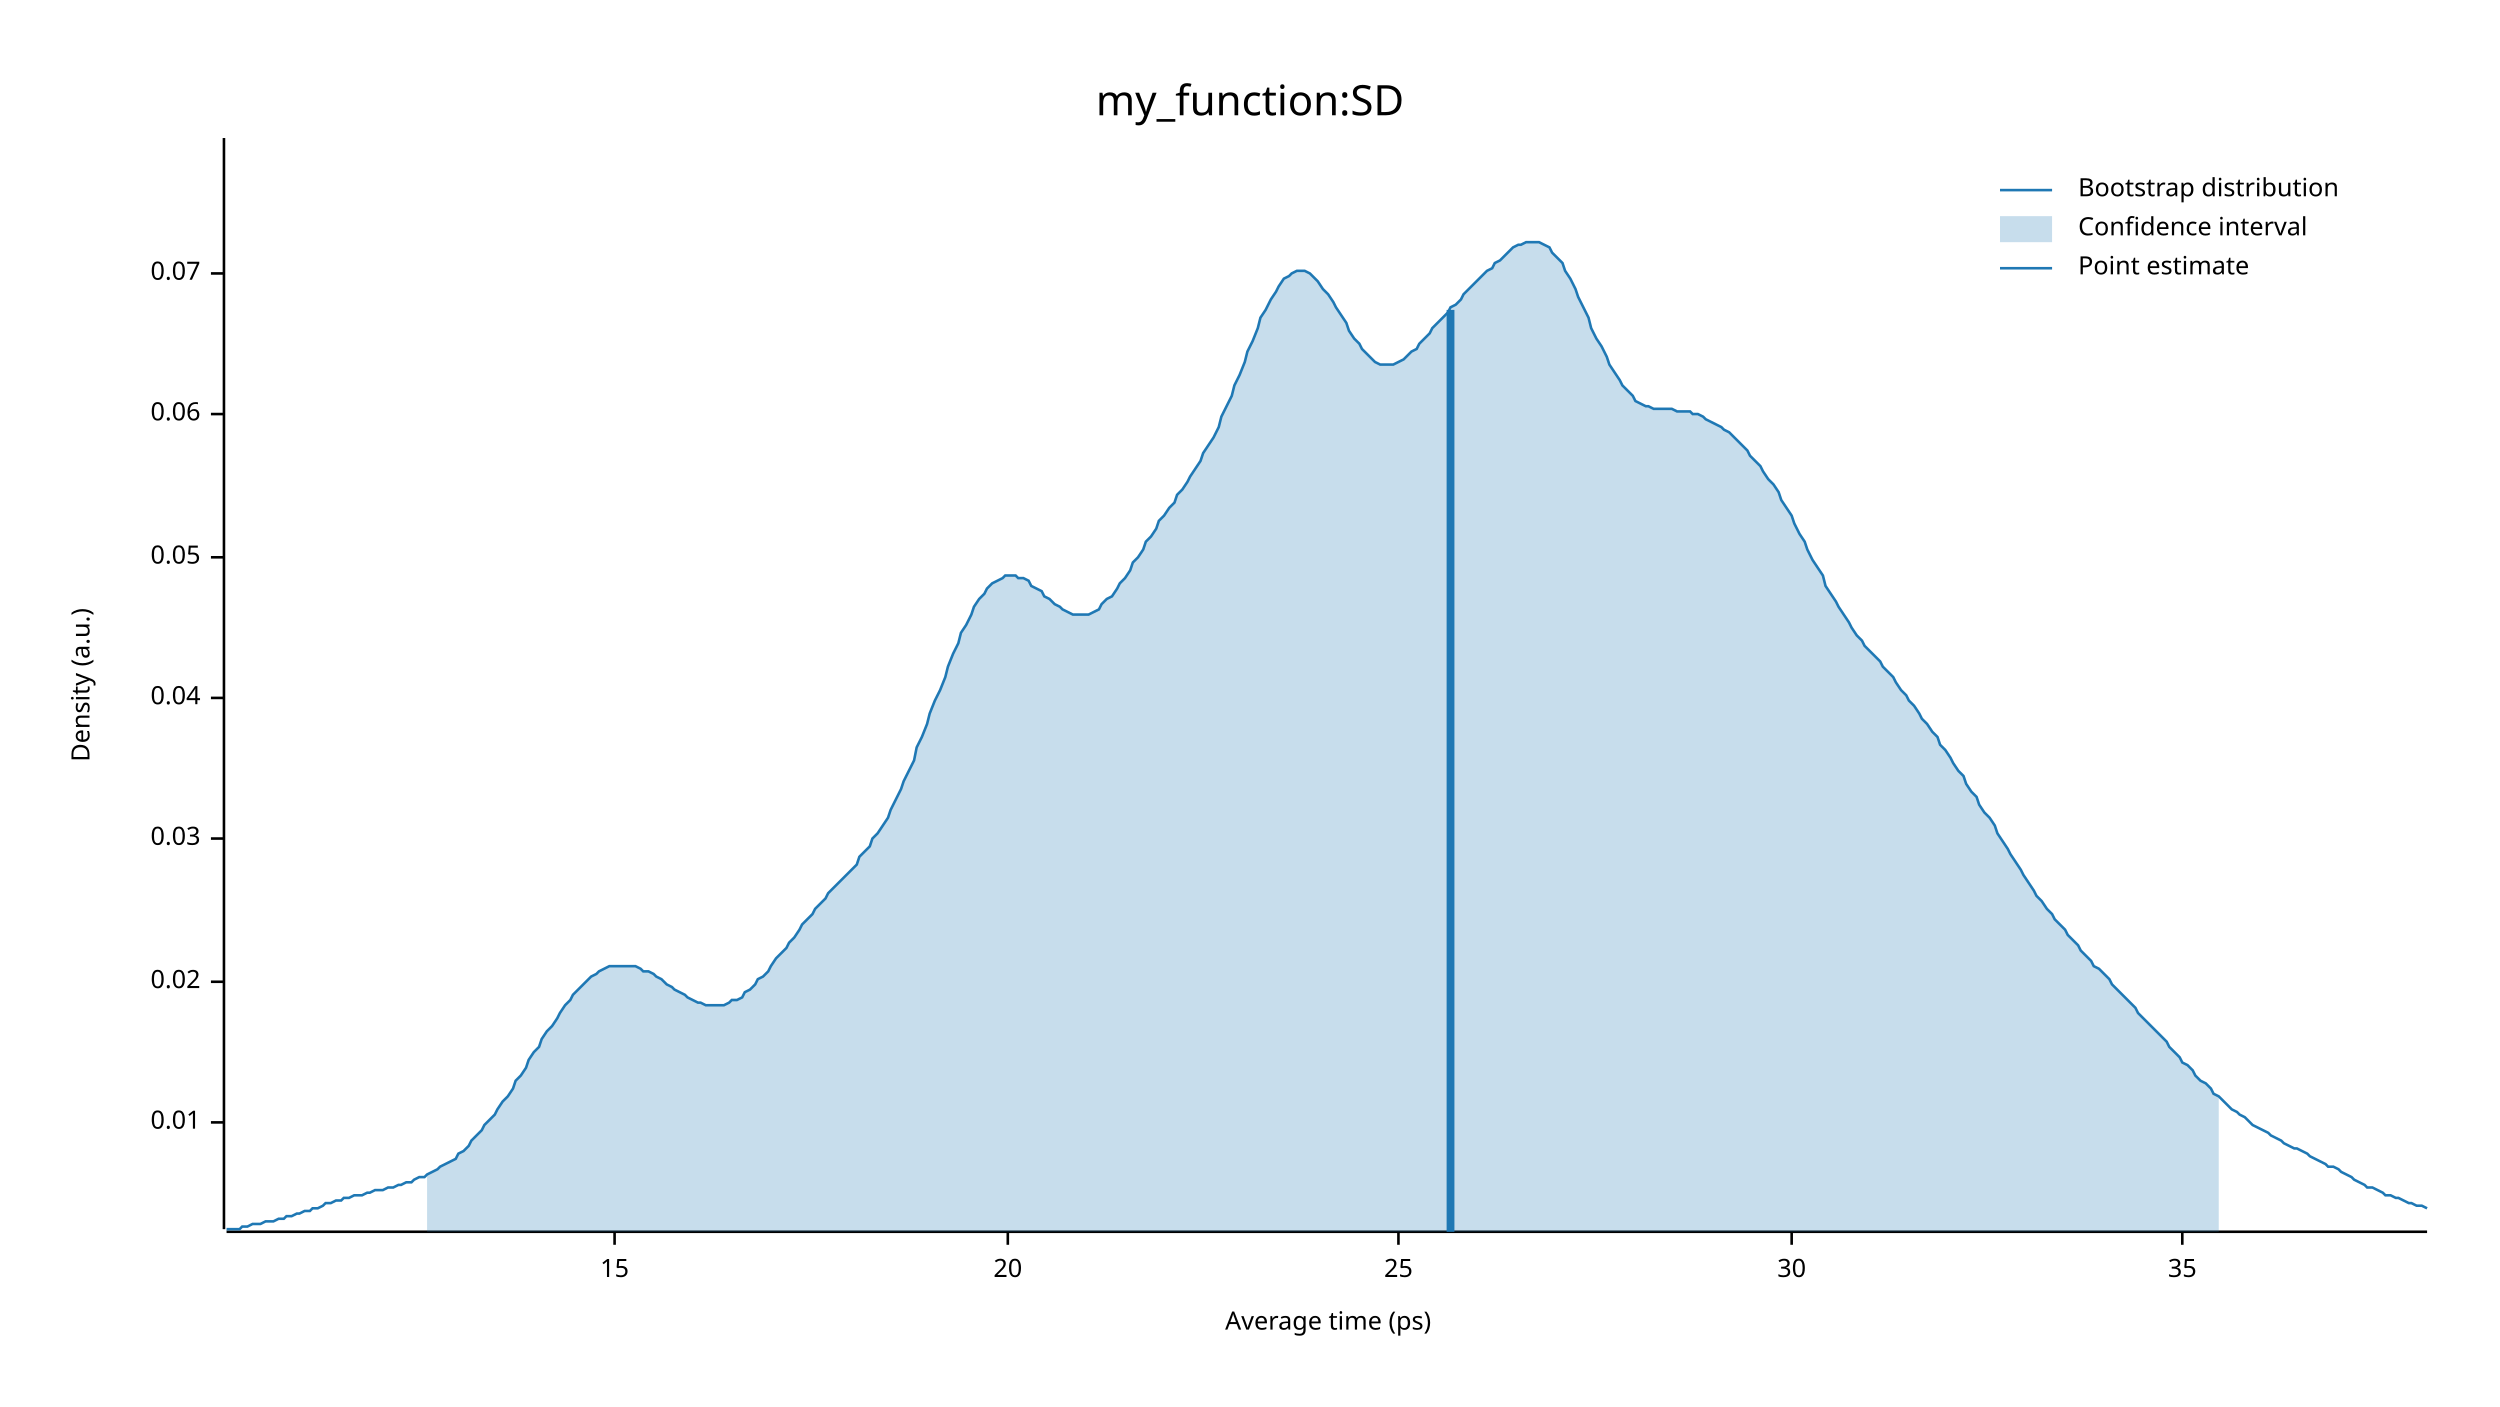
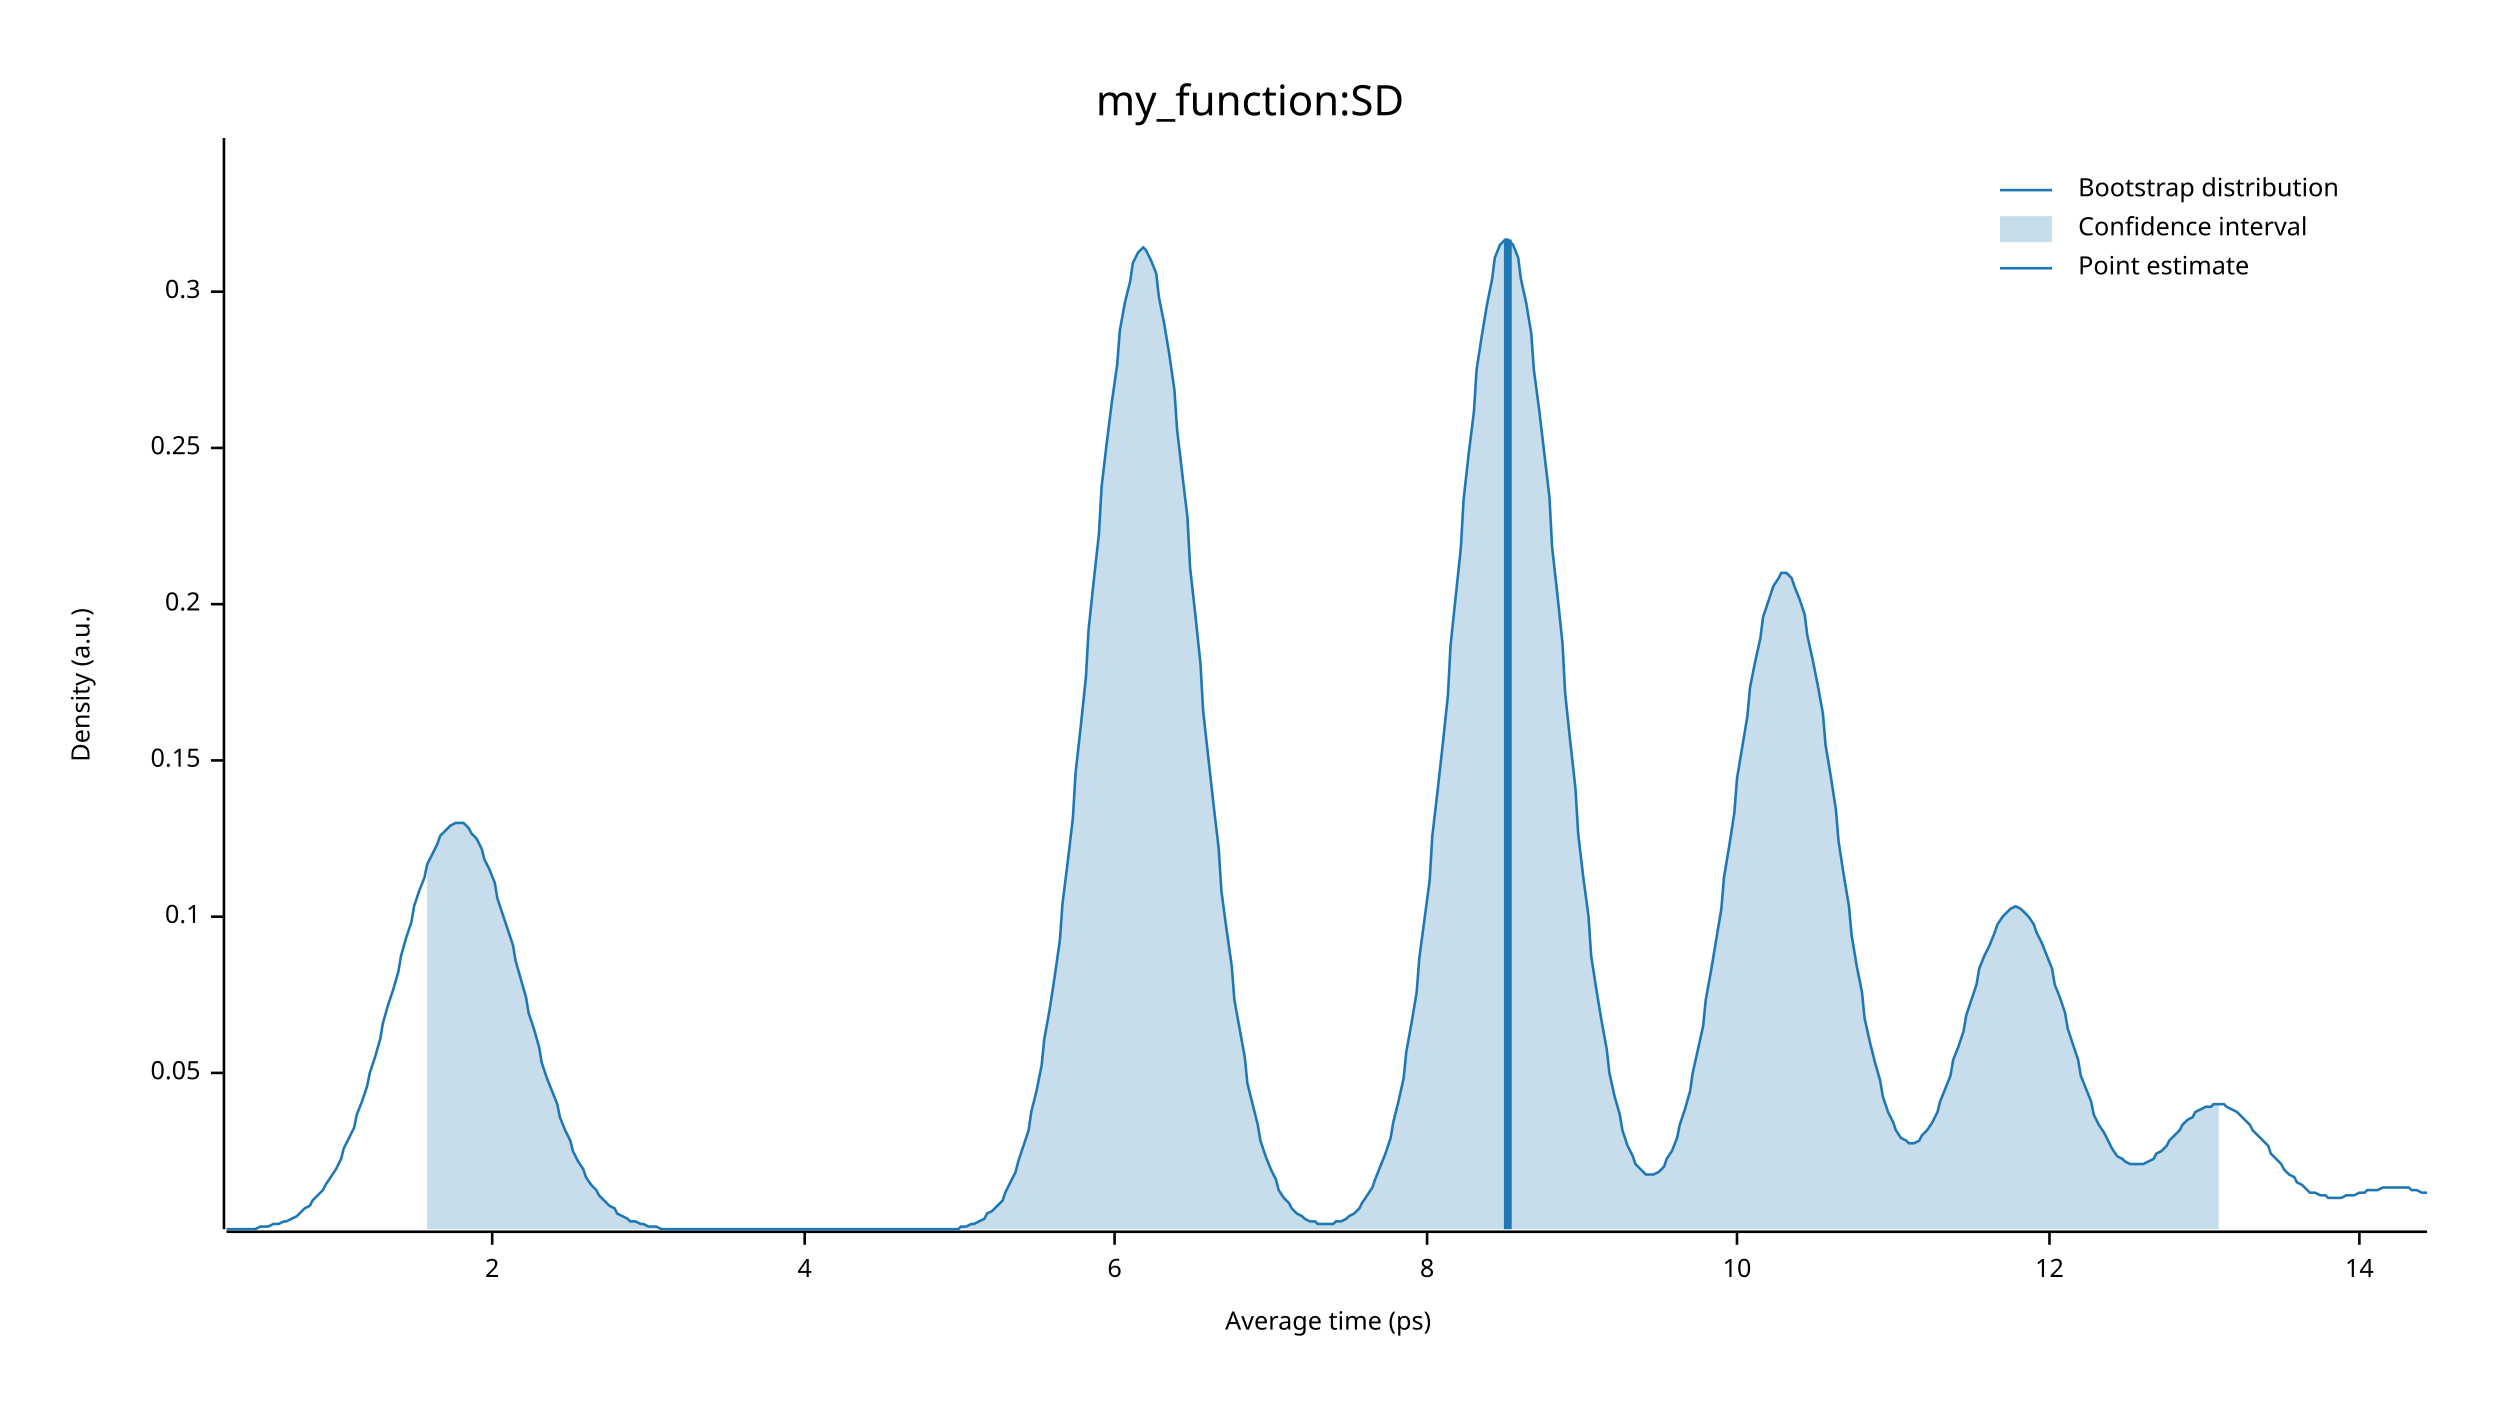
<svg xmlns="http://www.w3.org/2000/svg" width="960" height="540" viewBox="0 0 960 540">
  <text x="480" y="32" dy="0.76em" text-anchor="middle" font-family="sans-serif" font-size="16.129" opacity="1" fill="#000000">
my_function:SD
</text>
  <text x="27" y="263" dy="0.76em" text-anchor="middle" font-family="sans-serif" font-size="9.677" opacity="1" fill="#000000" transform="rotate(270, 27, 263)">
Density (a.u.)
</text>
  <text x="510" y="513" dy="-0.5ex" text-anchor="middle" font-family="sans-serif" font-size="9.677" opacity="1" fill="#000000">
Average time (ps)
</text>
  <polyline fill="none" opacity="1" stroke="#000000" stroke-width="1" points="86,53 86,472 " />
-   <text x="77" y="431" dy="0.5ex" text-anchor="end" font-family="sans-serif" font-size="9.677" opacity="1" fill="#000000">
- 0.01
- </text>
-   <polyline fill="none" opacity="1" stroke="#000000" stroke-width="1" points="81,431 86,431 " />
-   <text x="77" y="377" dy="0.5ex" text-anchor="end" font-family="sans-serif" font-size="9.677" opacity="1" fill="#000000">
- 0.02
- </text>
-   <polyline fill="none" opacity="1" stroke="#000000" stroke-width="1" points="81,377 86,377 " />
-   <text x="77" y="322" dy="0.5ex" text-anchor="end" font-family="sans-serif" font-size="9.677" opacity="1" fill="#000000">
- 0.03
- </text>
-   <polyline fill="none" opacity="1" stroke="#000000" stroke-width="1" points="81,322 86,322 " />
-   <text x="77" y="268" dy="0.5ex" text-anchor="end" font-family="sans-serif" font-size="9.677" opacity="1" fill="#000000">
- 0.04
- </text>
-   <polyline fill="none" opacity="1" stroke="#000000" stroke-width="1" points="81,268 86,268 " />
-   <text x="77" y="214" dy="0.5ex" text-anchor="end" font-family="sans-serif" font-size="9.677" opacity="1" fill="#000000">
+   <text x="77" y="412" dy="0.5ex" text-anchor="end" font-family="sans-serif" font-size="9.677" opacity="1" fill="#000000">
0.05
</text>
-   <polyline fill="none" opacity="1" stroke="#000000" stroke-width="1" points="81,214 86,214 " />
-   <text x="77" y="159" dy="0.5ex" text-anchor="end" font-family="sans-serif" font-size="9.677" opacity="1" fill="#000000">
- 0.06
+   <polyline fill="none" opacity="1" stroke="#000000" stroke-width="1" points="81,412 86,412 " />
+   <text x="77" y="352" dy="0.5ex" text-anchor="end" font-family="sans-serif" font-size="9.677" opacity="1" fill="#000000">
+ 0.1
</text>
-   <polyline fill="none" opacity="1" stroke="#000000" stroke-width="1" points="81,159 86,159 " />
-   <text x="77" y="105" dy="0.5ex" text-anchor="end" font-family="sans-serif" font-size="9.677" opacity="1" fill="#000000">
- 0.07
+   <polyline fill="none" opacity="1" stroke="#000000" stroke-width="1" points="81,352 86,352 " />
+   <text x="77" y="292" dy="0.5ex" text-anchor="end" font-family="sans-serif" font-size="9.677" opacity="1" fill="#000000">
+ 0.15
</text>
-   <polyline fill="none" opacity="1" stroke="#000000" stroke-width="1" points="81,105 86,105 " />
+   <polyline fill="none" opacity="1" stroke="#000000" stroke-width="1" points="81,292 86,292 " />
+   <text x="77" y="232" dy="0.5ex" text-anchor="end" font-family="sans-serif" font-size="9.677" opacity="1" fill="#000000">
+ 0.2
+ </text>
+   <polyline fill="none" opacity="1" stroke="#000000" stroke-width="1" points="81,232 86,232 " />
+   <text x="77" y="172" dy="0.5ex" text-anchor="end" font-family="sans-serif" font-size="9.677" opacity="1" fill="#000000">
+ 0.25
+ </text>
+   <polyline fill="none" opacity="1" stroke="#000000" stroke-width="1" points="81,172 86,172 " />
+   <text x="77" y="112" dy="0.5ex" text-anchor="end" font-family="sans-serif" font-size="9.677" opacity="1" fill="#000000">
+ 0.3
+ </text>
+   <polyline fill="none" opacity="1" stroke="#000000" stroke-width="1" points="81,112 86,112 " />
  <polyline fill="none" opacity="1" stroke="#000000" stroke-width="1" points="87,473 932,473 " />
-   <text x="236" y="483" dy="0.76em" text-anchor="middle" font-family="sans-serif" font-size="9.677" opacity="1" fill="#000000">
- 15
+   <text x="189" y="483" dy="0.76em" text-anchor="middle" font-family="sans-serif" font-size="9.677" opacity="1" fill="#000000">
+ 2
</text>
-   <polyline fill="none" opacity="1" stroke="#000000" stroke-width="1" points="236,473 236,478 " />
-   <text x="387" y="483" dy="0.76em" text-anchor="middle" font-family="sans-serif" font-size="9.677" opacity="1" fill="#000000">
- 20
+   <polyline fill="none" opacity="1" stroke="#000000" stroke-width="1" points="189,473 189,478 " />
+   <text x="309" y="483" dy="0.76em" text-anchor="middle" font-family="sans-serif" font-size="9.677" opacity="1" fill="#000000">
+ 4
</text>
-   <polyline fill="none" opacity="1" stroke="#000000" stroke-width="1" points="387,473 387,478 " />
-   <text x="537" y="483" dy="0.76em" text-anchor="middle" font-family="sans-serif" font-size="9.677" opacity="1" fill="#000000">
- 25
+   <polyline fill="none" opacity="1" stroke="#000000" stroke-width="1" points="309,473 309,478 " />
+   <text x="428" y="483" dy="0.76em" text-anchor="middle" font-family="sans-serif" font-size="9.677" opacity="1" fill="#000000">
+ 6
</text>
-   <polyline fill="none" opacity="1" stroke="#000000" stroke-width="1" points="537,473 537,478 " />
-   <text x="688" y="483" dy="0.76em" text-anchor="middle" font-family="sans-serif" font-size="9.677" opacity="1" fill="#000000">
- 30
+   <polyline fill="none" opacity="1" stroke="#000000" stroke-width="1" points="428,473 428,478 " />
+   <text x="548" y="483" dy="0.76em" text-anchor="middle" font-family="sans-serif" font-size="9.677" opacity="1" fill="#000000">
+ 8
</text>
-   <polyline fill="none" opacity="1" stroke="#000000" stroke-width="1" points="688,473 688,478 " />
-   <text x="838" y="483" dy="0.76em" text-anchor="middle" font-family="sans-serif" font-size="9.677" opacity="1" fill="#000000">
- 35
+   <polyline fill="none" opacity="1" stroke="#000000" stroke-width="1" points="548,473 548,478 " />
+   <text x="667" y="483" dy="0.76em" text-anchor="middle" font-family="sans-serif" font-size="9.677" opacity="1" fill="#000000">
+ 10
</text>
-   <polyline fill="none" opacity="1" stroke="#000000" stroke-width="1" points="838,473 838,478 " />
-   <polyline fill="none" opacity="1" stroke="#1F78B4" stroke-width="1" points="87,472 88,472 90,472 92,472 93,471 95,471 97,470 98,470 100,470 102,469 103,469 105,469 107,468 109,468 110,467 112,467 114,466 115,466 117,465 119,465 120,464 122,464 124,463 125,462 127,462 129,461 131,461 132,460 134,460 136,459 137,459 139,459 141,458 142,458 144,457 146,457 147,457 149,456 151,456 153,455 154,455 156,454 158,454 159,453 161,452 163,452 164,451 166,450 168,449 169,448 171,447 173,446 175,445 176,443 178,442 180,440 181,438 183,436 185,434 186,432 188,430 190,428 191,426 193,423 195,421 197,418 198,415 200,413 202,410 203,407 205,404 207,402 208,399 210,396 212,394 214,391 215,389 217,386 219,384 220,382 222,380 224,378 225,377 227,375 229,374 230,373 232,372 234,371 236,371 237,371 239,371 241,371 242,371 244,371 246,372 247,373 249,373 251,374 252,375 254,376 256,378 258,379 259,380 261,381 263,382 264,383 266,384 268,385 269,385 271,386 273,386 274,386 276,386 278,386 280,385 281,384 283,384 285,383 286,381 288,380 290,378 291,376 293,375 295,373 296,371 298,368 300,366 302,364 303,362 305,360 307,357 308,355 310,353 312,351 313,349 315,347 317,345 318,343 320,341 322,339 324,337 325,336 327,334 329,332 330,329 332,327 334,325 335,322 337,320 339,317 341,314 342,311 344,307 346,303 347,300 349,296 351,292 352,287 354,283 356,278 357,274 359,269 361,265 363,260 364,256 366,251 368,247 369,243 371,240 373,236 374,233 376,230 378,228 379,226 381,224 383,223 385,222 386,221 388,221 390,221 391,222 393,222 395,223 396,225 398,226 400,227 401,229 403,230 405,232 407,233 408,234 410,235 412,236 413,236 415,236 417,236 418,236 420,235 422,234 423,232 425,230 427,229 429,226 430,224 432,222 434,219 435,216 437,214 439,211 440,208 442,206 444,203 445,200 447,198 449,195 451,193 452,190 454,188 456,185 457,183 459,180 461,177 462,174 464,171 466,168 468,164 469,160 471,156 473,152 474,148 476,144 478,139 479,135 481,131 483,126 484,122 486,119 488,115 490,112 491,110 493,107 495,106 496,105 498,104 500,104 501,104 503,105 505,107 506,108 508,111 510,113 512,116 513,118 515,121 517,124 518,127 520,130 522,132 523,134 525,136 527,138 528,139 530,140 532,140 534,140 535,140 537,139 539,138 540,137 542,135 544,134 545,132 547,130 549,128 550,126 552,124 554,122 556,120 557,118 559,117 561,115 562,113 564,111 566,109 567,108 569,106 571,104 573,103 574,101 576,100 578,98 579,97 581,95 583,94 584,94 586,93 588,93 589,93 591,93 593,94 595,95 596,97 598,99 600,101 601,104 603,107 605,111 606,114 608,118 610,122 611,126 613,130 615,133 617,137 618,140 620,143 622,146 623,148 625,150 627,152 628,154 630,155 632,156 633,156 635,157 637,157 639,157 640,157 642,157 644,158 645,158 647,158 649,158 650,159 652,159 654,160 655,161 657,162 659,163 661,164 662,165 664,166 666,168 667,169 669,171 671,173 672,175 674,177 676,179 677,181 679,184 681,186 683,189 684,192 686,195 688,198 689,201 691,205 693,208 694,211 696,215 698,218 700,221 701,225 703,228 705,231 706,233 708,236 710,239 711,241 713,244 715,246 716,248 718,250 720,252 722,254 723,256 725,258 727,260 728,262 730,265 732,267 733,269 735,271 737,274 738,276 740,278 742,281 744,283 745,286 747,288 749,291 750,293 752,296 754,298 755,301 757,304 759,306 760,309 762,312 764,314 766,317 767,320 769,323 771,326 772,328 774,331 776,334 777,336 779,339 781,342 782,344 784,346 786,349 788,351 789,353 791,355 793,357 794,359 796,361 798,363 799,365 801,367 803,369 804,371 806,372 808,374 810,376 811,378 813,380 815,382 816,383 818,385 820,387 821,389 823,391 825,393 827,395 828,396 830,398 832,400 833,402 835,404 837,406 838,408 840,409 842,411 843,413 845,415 847,416 849,418 850,420 852,421 854,423 855,424 857,426 859,427 860,428 862,429 864,431 865,432 867,433 869,434 871,435 872,436 874,437 876,438 877,439 879,440 881,441 882,441 884,442 886,443 887,444 889,445 891,446 893,447 894,448 896,448 898,449 899,450 901,451 903,452 904,453 906,454 908,455 909,456 911,456 913,457 915,458 916,459 918,459 920,460 921,460 923,461 925,462 926,462 928,463 930,463 932,464 " />
-   <polygon opacity="0.25" fill="#1F78B4" points="164,451 166,450 168,449 169,448 171,447 173,446 175,445 176,443 178,442 180,440 181,438 183,436 185,434 186,432 188,430 190,428 191,426 193,423 195,421 197,418 198,415 200,413 202,410 203,407 205,404 207,402 208,399 210,396 212,394 214,391 215,389 217,386 219,384 220,382 222,380 224,378 225,377 227,375 229,374 230,373 232,372 234,371 236,371 237,371 239,371 241,371 242,371 244,371 246,372 247,373 249,373 251,374 252,375 254,376 256,378 258,379 259,380 261,381 263,382 264,383 266,384 268,385 269,385 271,386 273,386 274,386 276,386 278,386 280,385 281,384 283,384 285,383 286,381 288,380 290,378 291,376 293,375 295,373 296,371 298,368 300,366 302,364 303,362 305,360 307,357 308,355 310,353 312,351 313,349 315,347 317,345 318,343 320,341 322,339 324,337 325,336 327,334 329,332 330,329 332,327 334,325 335,322 337,320 339,317 341,314 342,311 344,307 346,303 347,300 349,296 351,292 352,287 354,283 356,278 357,274 359,269 361,265 363,260 364,256 366,251 368,247 369,243 371,240 373,236 374,233 376,230 378,228 379,226 381,224 383,223 385,222 386,221 388,221 390,221 391,222 393,222 395,223 396,225 398,226 400,227 401,229 403,230 405,232 407,233 408,234 410,235 412,236 413,236 415,236 417,236 418,236 420,235 422,234 423,232 425,230 427,229 429,226 430,224 432,222 434,219 435,216 437,214 439,211 440,208 442,206 444,203 445,200 447,198 449,195 451,193 452,190 454,188 456,185 457,183 459,180 461,177 462,174 464,171 466,168 468,164 469,160 471,156 473,152 474,148 476,144 478,139 479,135 481,131 483,126 484,122 486,119 488,115 490,112 491,110 493,107 495,106 496,105 498,104 500,104 501,104 503,105 505,107 506,108 508,111 510,113 512,116 513,118 515,121 517,124 518,127 520,130 522,132 523,134 525,136 527,138 528,139 530,140 532,140 534,140 535,140 537,139 539,138 540,137 542,135 544,134 545,132 547,130 549,128 550,126 552,124 554,122 556,120 557,118 559,117 561,115 562,113 564,111 566,109 567,108 569,106 571,104 573,103 574,101 576,100 578,98 579,97 581,95 583,94 584,94 586,93 588,93 589,93 591,93 593,94 595,95 596,97 598,99 600,101 601,104 603,107 605,111 606,114 608,118 610,122 611,126 613,130 615,133 617,137 618,140 620,143 622,146 623,148 625,150 627,152 628,154 630,155 632,156 633,156 635,157 637,157 639,157 640,157 642,157 644,158 645,158 647,158 649,158 650,159 652,159 654,160 655,161 657,162 659,163 661,164 662,165 664,166 666,168 667,169 669,171 671,173 672,175 674,177 676,179 677,181 679,184 681,186 683,189 684,192 686,195 688,198 689,201 691,205 693,208 694,211 696,215 698,218 700,221 701,225 703,228 705,231 706,233 708,236 710,239 711,241 713,244 715,246 716,248 718,250 720,252 722,254 723,256 725,258 727,260 728,262 730,265 732,267 733,269 735,271 737,274 738,276 740,278 742,281 744,283 745,286 747,288 749,291 750,293 752,296 754,298 755,301 757,304 759,306 760,309 762,312 764,314 766,317 767,320 769,323 771,326 772,328 774,331 776,334 777,336 779,339 781,342 782,344 784,346 786,349 788,351 789,353 791,355 793,357 794,359 796,361 798,363 799,365 801,367 803,369 804,371 806,372 808,374 810,376 811,378 813,380 815,382 816,383 818,385 820,387 821,389 823,391 825,393 827,395 828,396 830,398 832,400 833,402 835,404 837,406 838,408 840,409 842,411 843,413 845,415 847,416 849,418 850,420 852,421 852,473 164,473 " />
-   <polyline fill="none" opacity="1" stroke="#1F78B4" stroke-width="3" points="557,473 557,119 " />
+   <polyline fill="none" opacity="1" stroke="#000000" stroke-width="1" points="667,473 667,478 " />
+   <text x="787" y="483" dy="0.76em" text-anchor="middle" font-family="sans-serif" font-size="9.677" opacity="1" fill="#000000">
+ 12
+ </text>
+   <polyline fill="none" opacity="1" stroke="#000000" stroke-width="1" points="787,473 787,478 " />
+   <text x="906" y="483" dy="0.76em" text-anchor="middle" font-family="sans-serif" font-size="9.677" opacity="1" fill="#000000">
+ 14
+ </text>
+   <polyline fill="none" opacity="1" stroke="#000000" stroke-width="1" points="906,473 906,478 " />
+   <polyline fill="none" opacity="1" stroke="#1F78B4" stroke-width="1" points="87,472 88,472 90,472 92,472 93,472 95,472 97,472 98,472 100,471 102,471 103,471 105,470 107,470 109,469 110,469 112,468 114,467 115,466 117,464 119,463 120,461 122,459 124,457 125,455 127,452 129,449 131,445 132,441 134,437 136,433 137,428 139,423 141,417 142,412 144,406 146,399 147,393 149,386 151,380 153,373 154,367 156,360 158,354 159,348 161,342 163,337 164,332 166,328 168,324 169,321 171,319 173,317 175,316 176,316 178,316 180,318 181,320 183,322 185,326 186,330 188,334 190,339 191,345 193,351 195,357 197,363 198,369 200,376 202,383 203,389 205,395 207,402 208,408 210,414 212,419 214,424 215,429 217,434 219,438 220,442 222,446 224,449 225,452 227,455 229,457 230,459 232,461 234,463 236,464 237,466 239,467 241,468 242,469 244,469 246,470 247,470 249,471 251,471 252,471 254,472 256,472 258,472 259,472 261,472 263,472 264,472 266,472 268,472 269,472 271,472 273,472 274,472 276,472 278,472 280,472 281,472 283,472 285,472 286,472 288,472 290,472 291,472 293,472 295,472 296,472 298,472 300,472 302,472 303,472 305,472 307,472 308,472 310,472 312,472 313,472 315,472 317,472 318,472 320,472 322,472 324,472 325,472 327,472 329,472 330,472 332,472 334,472 335,472 337,472 339,472 341,472 342,472 344,472 346,472 347,472 349,472 351,472 352,472 354,472 356,472 357,472 359,472 361,472 363,472 364,472 366,472 368,472 369,471 371,471 373,470 374,470 376,469 378,468 379,466 381,465 383,463 385,461 386,458 388,454 390,450 391,446 393,440 395,434 396,427 398,419 400,409 401,399 403,388 405,375 407,361 408,347 410,331 412,314 413,297 415,279 417,260 418,242 420,223 422,205 423,187 425,170 427,154 429,140 430,127 432,116 434,108 435,101 437,97 439,95 440,96 442,100 444,105 445,114 447,124 449,136 451,150 452,165 454,182 456,199 457,218 459,236 461,255 462,273 464,291 466,309 468,326 469,342 471,357 473,371 474,384 476,395 478,406 479,416 481,424 483,432 484,438 486,444 488,449 490,453 491,457 493,460 495,462 496,464 498,466 500,467 501,468 503,469 505,469 506,470 508,470 510,470 512,470 513,469 515,469 517,468 518,467 520,466 522,464 523,462 525,459 527,456 528,453 530,448 532,443 534,437 535,431 537,423 539,414 540,404 542,393 544,381 545,368 547,353 549,338 550,321 552,304 554,286 556,267 557,248 559,229 561,210 562,192 564,174 566,158 567,142 569,129 571,117 573,107 574,99 576,94 578,92 579,92 581,94 583,99 584,107 586,116 588,128 589,142 591,157 593,174 595,191 596,210 598,228 600,247 601,266 603,285 605,303 606,320 608,337 610,352 611,367 613,380 615,392 617,403 618,412 620,421 622,428 623,434 625,440 627,444 628,447 630,449 632,451 633,451 635,451 637,450 639,448 640,445 642,442 644,437 645,432 647,426 649,419 650,412 652,403 654,394 655,384 657,373 659,361 661,349 662,337 664,325 666,312 667,299 669,287 671,275 672,264 674,254 676,245 677,237 679,231 681,225 683,222 684,220 686,220 688,222 689,225 691,230 693,236 694,244 696,253 698,263 700,274 701,286 703,298 705,311 706,323 708,336 710,348 711,359 713,371 715,381 716,391 718,400 720,408 722,415 723,421 725,427 727,431 728,434 730,437 732,438 733,439 735,439 737,438 738,436 740,434 742,431 744,427 745,423 747,418 749,413 750,407 752,402 754,396 755,390 757,384 759,378 760,372 762,367 764,363 766,358 767,355 769,352 771,350 772,349 774,348 776,349 777,350 779,352 781,355 782,358 784,362 786,367 788,372 789,378 791,383 793,389 794,395 796,401 798,407 799,413 801,418 803,423 804,428 806,432 808,435 810,439 811,441 813,444 815,445 816,446 818,447 820,447 821,447 823,447 825,446 827,445 828,443 830,442 832,440 833,438 835,436 837,434 838,432 840,430 842,429 843,427 845,426 847,425 849,425 850,424 852,424 854,424 855,425 857,426 859,427 860,428 862,430 864,432 865,434 867,436 869,438 871,440 872,443 874,445 876,447 877,449 879,451 881,452 882,454 884,455 886,457 887,458 889,458 891,459 893,459 894,460 896,460 898,460 899,460 901,459 903,459 904,459 906,458 908,458 909,457 911,457 913,457 915,456 916,456 918,456 920,456 921,456 923,456 925,456 926,457 928,457 930,458 932,458 " />
+   <polygon opacity="0.25" fill="#1F78B4" points="164,332 166,328 168,324 169,321 171,319 173,317 175,316 176,316 178,316 180,318 181,320 183,322 185,326 186,330 188,334 190,339 191,345 193,351 195,357 197,363 198,369 200,376 202,383 203,389 205,395 207,402 208,408 210,414 212,419 214,424 215,429 217,434 219,438 220,442 222,446 224,449 225,452 227,455 229,457 230,459 232,461 234,463 236,464 237,466 239,467 241,468 242,469 244,469 246,470 247,470 249,471 251,471 252,471 254,472 256,472 258,472 259,472 261,472 263,472 264,472 266,472 268,472 269,472 271,472 273,472 274,472 276,472 278,472 280,472 281,472 283,472 285,472 286,472 288,472 290,472 291,472 293,472 295,472 296,472 298,472 300,472 302,472 303,472 305,472 307,472 308,472 310,472 312,472 313,472 315,472 317,472 318,472 320,472 322,472 324,472 325,472 327,472 329,472 330,472 332,472 334,472 335,472 337,472 339,472 341,472 342,472 344,472 346,472 347,472 349,472 351,472 352,472 354,472 356,472 357,472 359,472 361,472 363,472 364,472 366,472 368,472 369,471 371,471 373,470 374,470 376,469 378,468 379,466 381,465 383,463 385,461 386,458 388,454 390,450 391,446 393,440 395,434 396,427 398,419 400,409 401,399 403,388 405,375 407,361 408,347 410,331 412,314 413,297 415,279 417,260 418,242 420,223 422,205 423,187 425,170 427,154 429,140 430,127 432,116 434,108 435,101 437,97 439,95 440,96 442,100 444,105 445,114 447,124 449,136 451,150 452,165 454,182 456,199 457,218 459,236 461,255 462,273 464,291 466,309 468,326 469,342 471,357 473,371 474,384 476,395 478,406 479,416 481,424 483,432 484,438 486,444 488,449 490,453 491,457 493,460 495,462 496,464 498,466 500,467 501,468 503,469 505,469 506,470 508,470 510,470 512,470 513,469 515,469 517,468 518,467 520,466 522,464 523,462 525,459 527,456 528,453 530,448 532,443 534,437 535,431 537,423 539,414 540,404 542,393 544,381 545,368 547,353 549,338 550,321 552,304 554,286 556,267 557,248 559,229 561,210 562,192 564,174 566,158 567,142 569,129 571,117 573,107 574,99 576,94 578,92 579,92 581,94 583,99 584,107 586,116 588,128 589,142 591,157 593,174 595,191 596,210 598,228 600,247 601,266 603,285 605,303 606,320 608,337 610,352 611,367 613,380 615,392 617,403 618,412 620,421 622,428 623,434 625,440 627,444 628,447 630,449 632,451 633,451 635,451 637,450 639,448 640,445 642,442 644,437 645,432 647,426 649,419 650,412 652,403 654,394 655,384 657,373 659,361 661,349 662,337 664,325 666,312 667,299 669,287 671,275 672,264 674,254 676,245 677,237 679,231 681,225 683,222 684,220 686,220 688,222 689,225 691,230 693,236 694,244 696,253 698,263 700,274 701,286 703,298 705,311 706,323 708,336 710,348 711,359 713,371 715,381 716,391 718,400 720,408 722,415 723,421 725,427 727,431 728,434 730,437 732,438 733,439 735,439 737,438 738,436 740,434 742,431 744,427 745,423 747,418 749,413 750,407 752,402 754,396 755,390 757,384 759,378 760,372 762,367 764,363 766,358 767,355 769,352 771,350 772,349 774,348 776,349 777,350 779,352 781,355 782,358 784,362 786,367 788,372 789,378 791,383 793,389 794,395 796,401 798,407 799,413 801,418 803,423 804,428 806,432 808,435 810,439 811,441 813,444 815,445 816,446 818,447 820,447 821,447 823,447 825,446 827,445 828,443 830,442 832,440 833,438 835,436 837,434 838,432 840,430 842,429 843,427 845,426 847,425 849,425 850,424 852,424 852,472 164,472 " />
+   <polyline fill="none" opacity="1" stroke="#1F78B4" stroke-width="3" points="579,472 579,92 " />
  <text x="798" y="68" dy="0.76em" text-anchor="start" font-family="sans-serif" font-size="9.677" opacity="1" fill="#000000">
Bootstrap distribution
</text>
  <text x="798" y="83" dy="0.76em" text-anchor="start" font-family="sans-serif" font-size="9.677" opacity="1" fill="#000000">
Confidence interval
</text>
  <text x="798" y="98" dy="0.76em" text-anchor="start" font-family="sans-serif" font-size="9.677" opacity="1" fill="#000000">
Point estimate
</text>
  <polyline fill="none" opacity="1" stroke="#1F78B4" stroke-width="1" points="768,73 788,73 " />
  <rect x="768" y="83" width="20" height="10" opacity="0.25" fill="#1F78B4" stroke="none" />
  <polyline fill="none" opacity="1" stroke="#1F78B4" stroke-width="1" points="768,103 788,103 " />
</svg>
